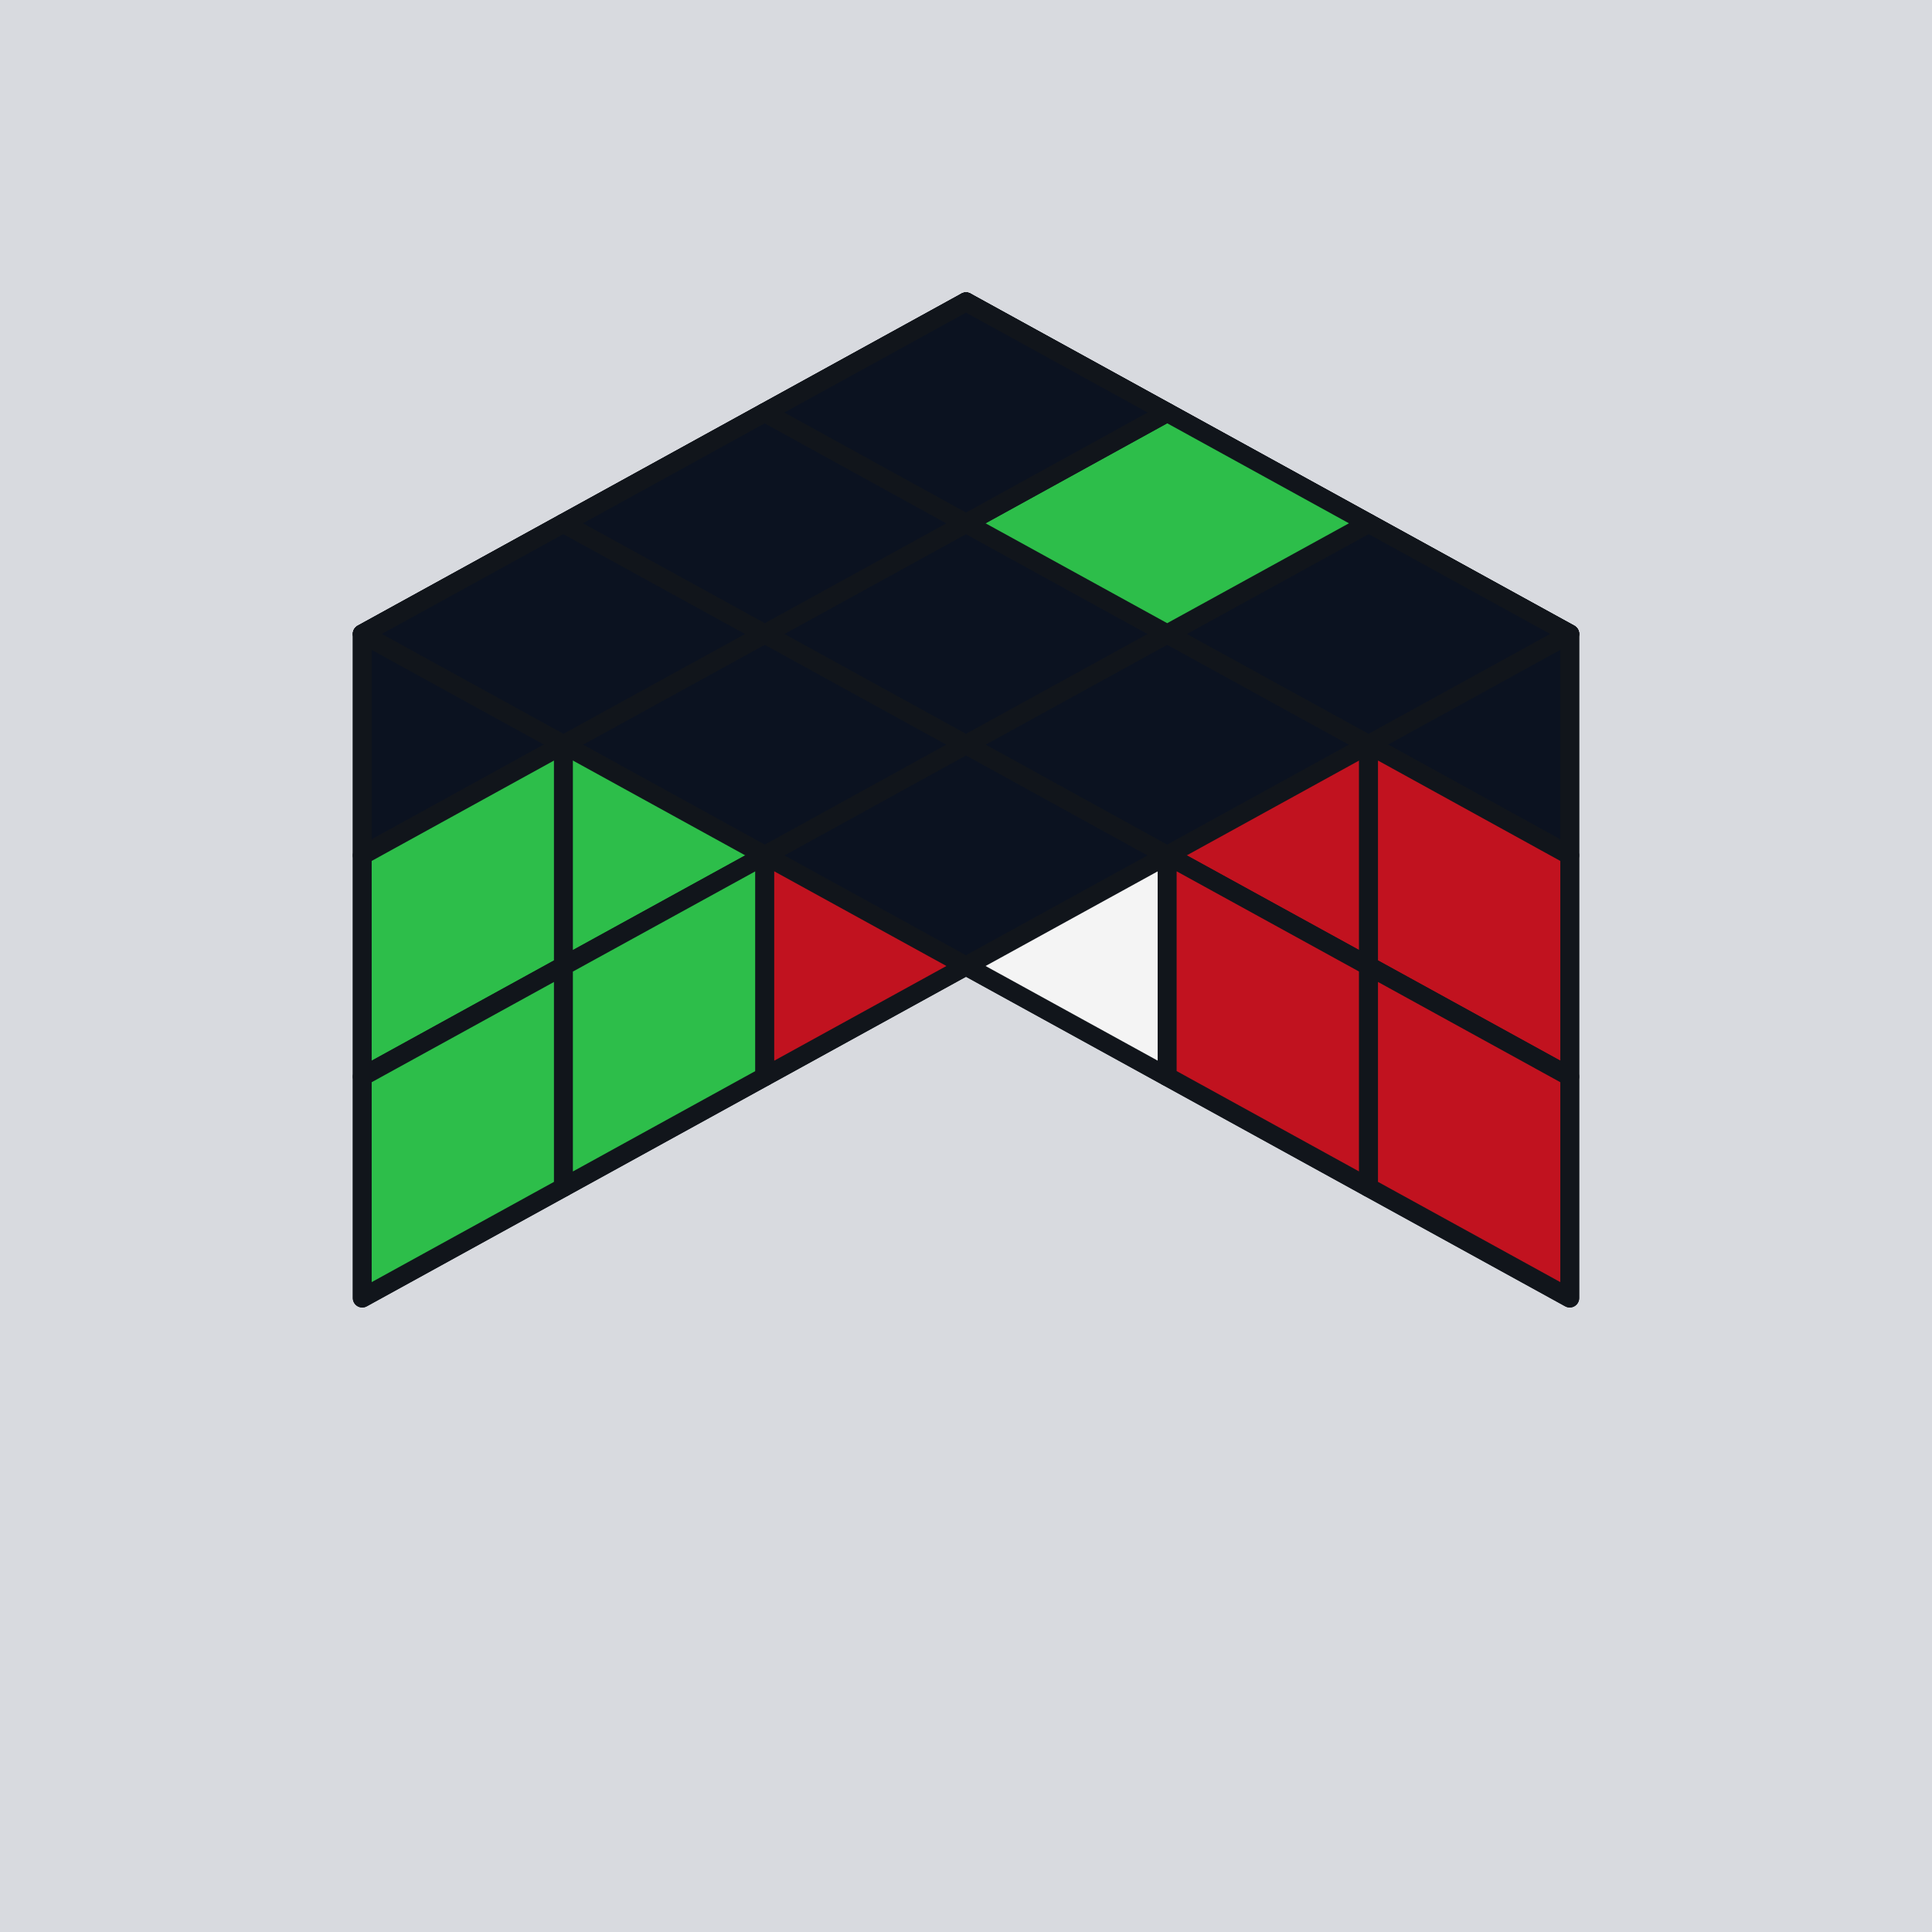
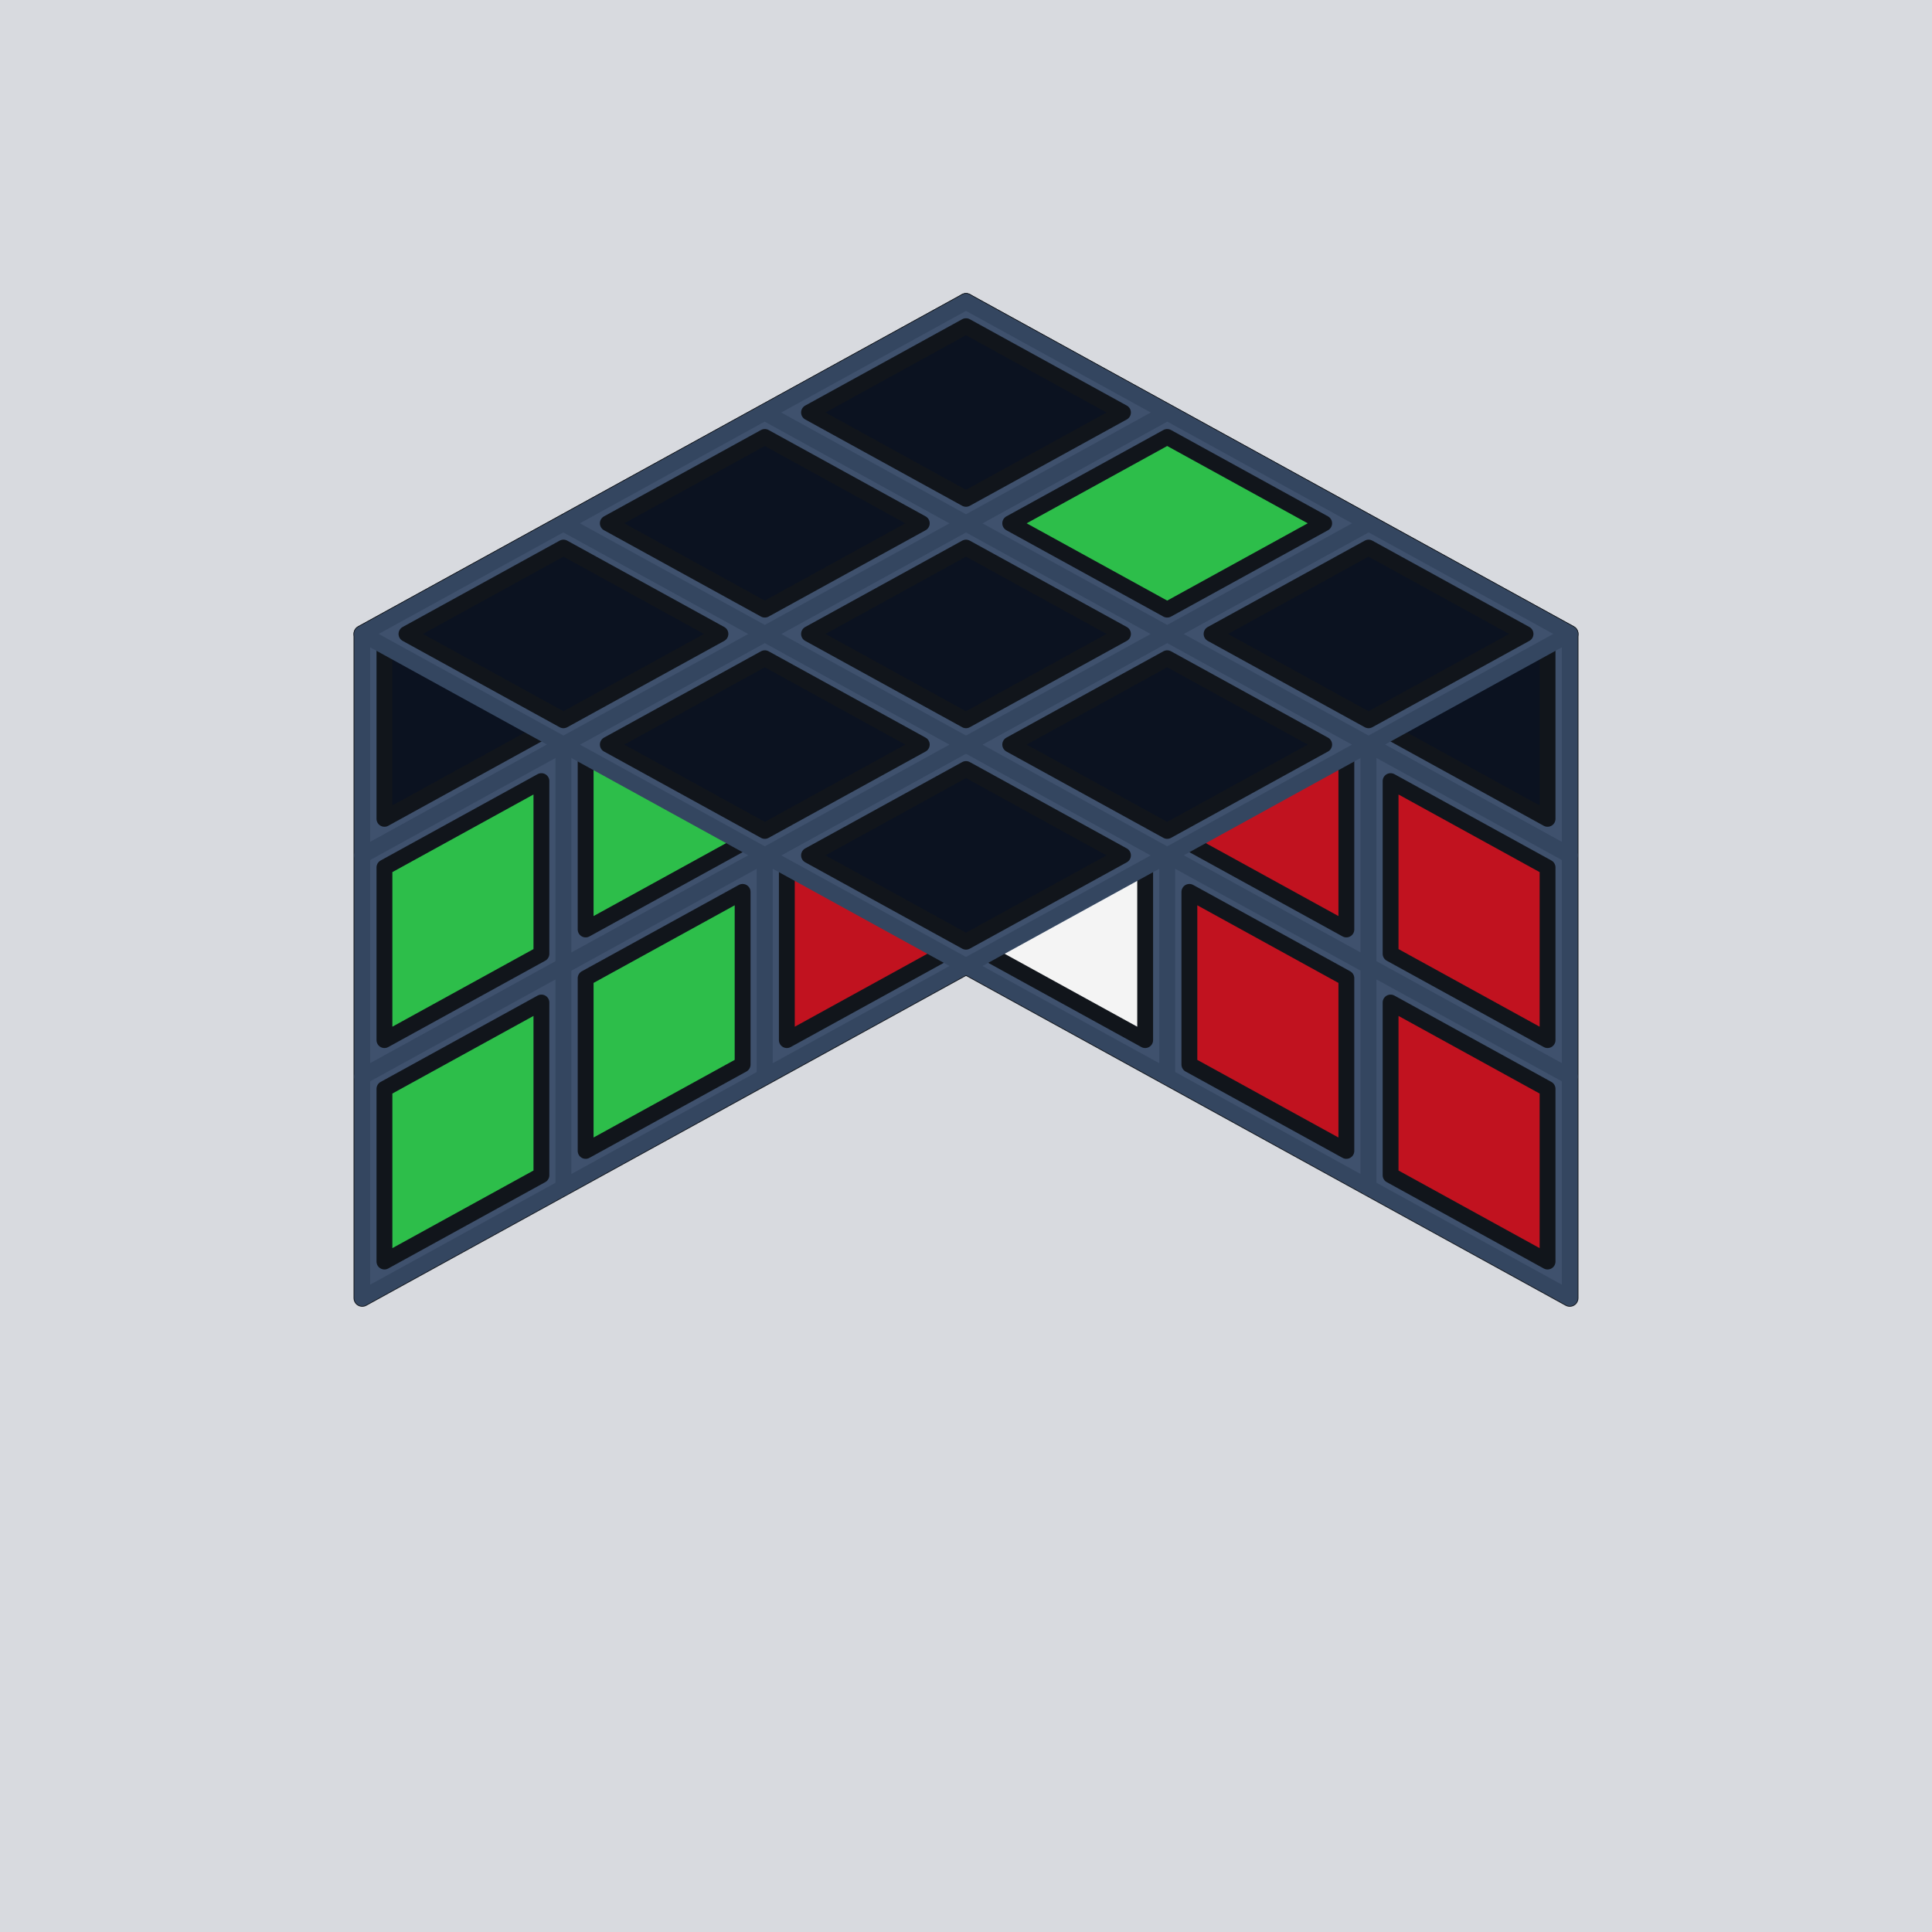
<svg xmlns="http://www.w3.org/2000/svg" viewBox="0 0 128 128">
  <rect x="0" y="0" width="128" height="128" fill="#D8DADF" />
-   <polygon points="64.00,64.00 104.00,42.00 64.00,20.00 24.00,42.00" fill="#0B1220" stroke="#11151B" stroke-width="1.25" stroke-linejoin="round" />
-   <polygon points="24.00,42.00 64.00,20.00 64.00,64.00 24.00,86.00" fill="#0B1220" stroke="#11151B" stroke-width="1.25" stroke-linejoin="round" />
-   <polygon points="64.00,20.00 104.00,42.00 104.00,86.00 64.00,64.00" fill="#0B1220" stroke="#11151B" stroke-width="1.25" stroke-linejoin="round" />
-   <polygon points="24.00,42.00 37.33,34.67 37.33,49.33 24.00,56.67" fill="#0B1220" stroke="#11151B" stroke-width="1.25" stroke-linejoin="round" />
-   <polygon points="37.33,34.67 50.67,27.33 50.67,42.00 37.33,49.33" fill="#0B1220" stroke="#11151B" stroke-width="1.25" stroke-linejoin="round" />
-   <polygon points="50.67,27.33 64.00,20.00 64.00,34.67 50.67,42.00" fill="#0B1220" stroke="#11151B" stroke-width="1.25" stroke-linejoin="round" />
-   <polygon points="24.00,56.67 37.33,49.33 37.33,64.00 24.00,71.33" fill="#2DBE4A" stroke="#11151B" stroke-width="1.25" stroke-linejoin="round" />
-   <polygon points="37.33,49.33 50.67,42.00 50.67,56.67 37.33,64.00" fill="#2DBE4A" stroke="#11151B" stroke-width="1.25" stroke-linejoin="round" />
-   <polygon points="50.67,42.00 64.00,34.67 64.00,49.33 50.67,56.67" fill="#0B1220" stroke="#11151B" stroke-width="1.25" stroke-linejoin="round" />
-   <polygon points="24.00,71.33 37.33,64.00 37.33,78.67 24.00,86.00" fill="#2DBE4A" stroke="#11151B" stroke-width="1.25" stroke-linejoin="round" />
-   <polygon points="37.33,64.00 50.67,56.67 50.67,71.33 37.33,78.67" fill="#2DBE4A" stroke="#11151B" stroke-width="1.25" stroke-linejoin="round" />
-   <polygon points="50.67,56.67 64.00,49.33 64.00,64.00 50.67,71.33" fill="#C1121F" stroke="#11151B" stroke-width="1.25" stroke-linejoin="round" />
-   <polygon points="64.00,20.00 77.33,27.33 77.33,42.00 64.00,34.67" fill="#0B1220" stroke="#11151B" stroke-width="1.25" stroke-linejoin="round" />
-   <polygon points="77.33,27.33 90.67,34.67 90.67,49.33 77.33,42.00" fill="#C1121F" stroke="#11151B" stroke-width="1.25" stroke-linejoin="round" />
-   <polygon points="90.67,34.67 104.00,42.00 104.00,56.67 90.67,49.33" fill="#0B1220" stroke="#11151B" stroke-width="1.25" stroke-linejoin="round" />
-   <polygon points="64.00,34.67 77.33,42.00 77.33,56.67 64.00,49.33" fill="#0B1220" stroke="#11151B" stroke-width="1.25" stroke-linejoin="round" />
-   <polygon points="77.33,42.00 90.67,49.33 90.67,64.00 77.33,56.67" fill="#C1121F" stroke="#11151B" stroke-width="1.25" stroke-linejoin="round" />
-   <polygon points="90.67,49.33 104.00,56.67 104.00,71.33 90.67,64.00" fill="#C1121F" stroke="#11151B" stroke-width="1.25" stroke-linejoin="round" />
-   <polygon points="64.00,49.33 77.33,56.67 77.33,71.33 64.00,64.00" fill="#F4F4F4" stroke="#11151B" stroke-width="1.25" stroke-linejoin="round" />
-   <polygon points="77.33,56.67 90.67,64.00 90.67,78.67 77.33,71.33" fill="#C1121F" stroke="#11151B" stroke-width="1.25" stroke-linejoin="round" />
-   <polygon points="90.67,64.00 104.00,71.33 104.00,86.00 90.67,78.67" fill="#C1121F" stroke="#11151B" stroke-width="1.25" stroke-linejoin="round" />
-   <polygon points="64.00,64.00 77.33,56.67 64.00,49.33 50.67,56.67" fill="#0B1220" stroke="#11151B" stroke-width="1.25" stroke-linejoin="round" />
-   <polygon points="77.33,56.67 90.67,49.33 77.33,42.00 64.00,49.33" fill="#0B1220" stroke="#11151B" stroke-width="1.25" stroke-linejoin="round" />
-   <polygon points="90.67,49.33 104.00,42.00 90.67,34.67 77.33,42.00" fill="#0B1220" stroke="#11151B" stroke-width="1.25" stroke-linejoin="round" />
-   <polygon points="50.67,56.67 64.00,49.33 50.67,42.00 37.33,49.33" fill="#0B1220" stroke="#11151B" stroke-width="1.25" stroke-linejoin="round" />
-   <polygon points="64.00,49.33 77.33,42.00 64.00,34.67 50.67,42.00" fill="#0B1220" stroke="#11151B" stroke-width="1.25" stroke-linejoin="round" />
-   <polygon points="77.33,42.00 90.67,34.67 77.33,27.33 64.00,34.67" fill="#2DBE4A" stroke="#11151B" stroke-width="1.25" stroke-linejoin="round" />
-   <polygon points="37.33,49.33 50.67,42.00 37.33,34.67 24.00,42.00" fill="#0B1220" stroke="#11151B" stroke-width="1.25" stroke-linejoin="round" />
-   <polygon points="50.67,42.00 64.00,34.67 50.67,27.33 37.33,34.67" fill="#0B1220" stroke="#11151B" stroke-width="1.25" stroke-linejoin="round" />
-   <polygon points="64.00,34.67 77.33,27.33 64.00,20.00 50.67,27.33" fill="#0B1220" stroke="#11151B" stroke-width="1.25" stroke-linejoin="round" />
+   <polygon points="64.00,64.00 104.00,42.00 64.00,20.00 24.00,42.00" fill="#0B1220" stroke="#11151B" stroke-width="1.15" stroke-linejoin="round" />
+   <polygon points="24.00,42.00 64.00,20.00 64.00,64.00 24.00,86.00" fill="#0B1220" stroke="#11151B" stroke-width="1.15" stroke-linejoin="round" />
+   <polygon points="64.00,20.00 104.00,42.00 104.00,86.00 64.00,64.00" fill="#0B1220" stroke="#11151B" stroke-width="1.15" stroke-linejoin="round" />
+   <polygon points="24.00,42.00 37.33,34.67 37.33,49.33 24.00,56.67" fill="#3F516D" stroke="#344660" stroke-width="1.05" stroke-linejoin="round" />
+   <polygon points="25.47,42.81 35.87,37.09 35.87,48.53 25.47,54.25" fill="#0B1220" stroke="#11151B" stroke-width="1.05" stroke-linejoin="round" />
+   <polygon points="37.33,34.67 50.67,27.33 50.67,42.00 37.33,49.33" fill="#3F516D" stroke="#344660" stroke-width="1.05" stroke-linejoin="round" />
+   <polygon points="38.80,35.47 49.20,29.75 49.20,41.19 38.80,46.91" fill="#0B1220" stroke="#11151B" stroke-width="1.05" stroke-linejoin="round" />
+   <polygon points="50.67,27.33 64.00,20.00 64.00,34.67 50.67,42.00" fill="#3F516D" stroke="#344660" stroke-width="1.05" stroke-linejoin="round" />
+   <polygon points="52.13,28.14 62.53,22.42 62.53,33.86 52.13,39.58" fill="#0B1220" stroke="#11151B" stroke-width="1.05" stroke-linejoin="round" />
+   <polygon points="24.00,56.67 37.33,49.33 37.33,64.00 24.00,71.33" fill="#3F516D" stroke="#344660" stroke-width="1.05" stroke-linejoin="round" />
+   <polygon points="25.47,57.47 35.87,51.75 35.87,63.19 25.47,68.91" fill="#2DBE4A" stroke="#11151B" stroke-width="1.05" stroke-linejoin="round" />
+   <polygon points="37.33,49.33 50.67,42.00 50.67,56.67 37.33,64.00" fill="#3F516D" stroke="#344660" stroke-width="1.05" stroke-linejoin="round" />
+   <polygon points="38.80,50.14 49.20,44.42 49.20,55.86 38.80,61.58" fill="#2DBE4A" stroke="#11151B" stroke-width="1.05" stroke-linejoin="round" />
+   <polygon points="50.67,42.00 64.00,34.67 64.00,49.33 50.67,56.67" fill="#3F516D" stroke="#344660" stroke-width="1.05" stroke-linejoin="round" />
+   <polygon points="52.13,42.81 62.53,37.09 62.53,48.53 52.13,54.25" fill="#0B1220" stroke="#11151B" stroke-width="1.05" stroke-linejoin="round" />
+   <polygon points="24.00,71.33 37.33,64.00 37.33,78.67 24.00,86.00" fill="#3F516D" stroke="#344660" stroke-width="1.05" stroke-linejoin="round" />
+   <polygon points="25.47,72.14 35.87,66.42 35.87,77.86 25.47,83.58" fill="#2DBE4A" stroke="#11151B" stroke-width="1.05" stroke-linejoin="round" />
+   <polygon points="37.33,64.00 50.67,56.67 50.67,71.33 37.33,78.67" fill="#3F516D" stroke="#344660" stroke-width="1.05" stroke-linejoin="round" />
+   <polygon points="38.80,64.81 49.20,59.09 49.20,70.53 38.80,76.25" fill="#2DBE4A" stroke="#11151B" stroke-width="1.05" stroke-linejoin="round" />
+   <polygon points="50.67,56.67 64.00,49.33 64.00,64.00 50.67,71.33" fill="#3F516D" stroke="#344660" stroke-width="1.05" stroke-linejoin="round" />
+   <polygon points="52.13,57.47 62.53,51.75 62.53,63.19 52.13,68.91" fill="#C1121F" stroke="#11151B" stroke-width="1.05" stroke-linejoin="round" />
+   <polygon points="64.00,20.00 77.33,27.33 77.33,42.00 64.00,34.67" fill="#3F516D" stroke="#344660" stroke-width="1.05" stroke-linejoin="round" />
+   <polygon points="65.47,22.42 75.87,28.14 75.87,39.58 65.47,33.86" fill="#0B1220" stroke="#11151B" stroke-width="1.05" stroke-linejoin="round" />
+   <polygon points="77.33,27.33 90.67,34.67 90.67,49.33 77.33,42.00" fill="#3F516D" stroke="#344660" stroke-width="1.05" stroke-linejoin="round" />
+   <polygon points="78.80,29.75 89.20,35.47 89.20,46.91 78.80,41.19" fill="#C1121F" stroke="#11151B" stroke-width="1.05" stroke-linejoin="round" />
+   <polygon points="90.67,34.67 104.00,42.00 104.00,56.67 90.67,49.33" fill="#3F516D" stroke="#344660" stroke-width="1.05" stroke-linejoin="round" />
+   <polygon points="92.13,37.09 102.53,42.81 102.53,54.25 92.13,48.53" fill="#0B1220" stroke="#11151B" stroke-width="1.05" stroke-linejoin="round" />
+   <polygon points="64.00,34.67 77.33,42.00 77.33,56.67 64.00,49.33" fill="#3F516D" stroke="#344660" stroke-width="1.05" stroke-linejoin="round" />
+   <polygon points="65.47,37.09 75.87,42.81 75.87,54.25 65.47,48.53" fill="#0B1220" stroke="#11151B" stroke-width="1.05" stroke-linejoin="round" />
+   <polygon points="77.33,42.00 90.67,49.33 90.67,64.00 77.33,56.67" fill="#3F516D" stroke="#344660" stroke-width="1.05" stroke-linejoin="round" />
+   <polygon points="78.80,44.42 89.20,50.14 89.20,61.58 78.80,55.86" fill="#C1121F" stroke="#11151B" stroke-width="1.05" stroke-linejoin="round" />
+   <polygon points="90.67,49.33 104.00,56.67 104.00,71.33 90.67,64.00" fill="#3F516D" stroke="#344660" stroke-width="1.05" stroke-linejoin="round" />
+   <polygon points="92.13,51.75 102.53,57.47 102.53,68.91 92.13,63.19" fill="#C1121F" stroke="#11151B" stroke-width="1.05" stroke-linejoin="round" />
+   <polygon points="64.00,49.33 77.33,56.67 77.33,71.33 64.00,64.00" fill="#3F516D" stroke="#344660" stroke-width="1.05" stroke-linejoin="round" />
+   <polygon points="65.47,51.75 75.87,57.47 75.87,68.91 65.47,63.19" fill="#F4F4F4" stroke="#11151B" stroke-width="1.05" stroke-linejoin="round" />
+   <polygon points="77.33,56.67 90.67,64.00 90.67,78.67 77.33,71.33" fill="#3F516D" stroke="#344660" stroke-width="1.05" stroke-linejoin="round" />
+   <polygon points="78.80,59.09 89.20,64.81 89.20,76.25 78.80,70.53" fill="#C1121F" stroke="#11151B" stroke-width="1.05" stroke-linejoin="round" />
+   <polygon points="90.67,64.00 104.00,71.33 104.00,86.00 90.67,78.67" fill="#3F516D" stroke="#344660" stroke-width="1.05" stroke-linejoin="round" />
+   <polygon points="92.13,66.42 102.53,72.14 102.53,83.58 92.13,77.86" fill="#C1121F" stroke="#11151B" stroke-width="1.05" stroke-linejoin="round" />
+   <polygon points="64.00,64.00 77.33,56.67 64.00,49.33 50.67,56.67" fill="#3F516D" stroke="#344660" stroke-width="1.05" stroke-linejoin="round" />
+   <polygon points="64.00,62.39 74.40,56.67 64.00,50.95 53.60,56.67" fill="#0B1220" stroke="#11151B" stroke-width="1.05" stroke-linejoin="round" />
+   <polygon points="77.33,56.67 90.67,49.33 77.33,42.00 64.00,49.33" fill="#3F516D" stroke="#344660" stroke-width="1.05" stroke-linejoin="round" />
+   <polygon points="77.33,55.05 87.73,49.33 77.33,43.61 66.93,49.33" fill="#0B1220" stroke="#11151B" stroke-width="1.05" stroke-linejoin="round" />
+   <polygon points="90.67,49.33 104.00,42.00 90.67,34.67 77.33,42.00" fill="#3F516D" stroke="#344660" stroke-width="1.05" stroke-linejoin="round" />
+   <polygon points="90.67,47.72 101.07,42.00 90.67,36.28 80.27,42.00" fill="#0B1220" stroke="#11151B" stroke-width="1.05" stroke-linejoin="round" />
+   <polygon points="50.67,56.67 64.00,49.33 50.67,42.00 37.33,49.33" fill="#3F516D" stroke="#344660" stroke-width="1.05" stroke-linejoin="round" />
+   <polygon points="50.67,55.05 61.07,49.33 50.67,43.61 40.27,49.33" fill="#0B1220" stroke="#11151B" stroke-width="1.05" stroke-linejoin="round" />
+   <polygon points="64.00,49.33 77.33,42.00 64.00,34.67 50.67,42.00" fill="#3F516D" stroke="#344660" stroke-width="1.05" stroke-linejoin="round" />
+   <polygon points="64.00,47.72 74.40,42.00 64.00,36.28 53.60,42.00" fill="#0B1220" stroke="#11151B" stroke-width="1.05" stroke-linejoin="round" />
+   <polygon points="77.33,42.00 90.67,34.67 77.33,27.33 64.00,34.67" fill="#3F516D" stroke="#344660" stroke-width="1.05" stroke-linejoin="round" />
+   <polygon points="77.33,40.39 87.73,34.67 77.33,28.95 66.93,34.67" fill="#2DBE4A" stroke="#11151B" stroke-width="1.05" stroke-linejoin="round" />
+   <polygon points="37.33,49.33 50.67,42.00 37.33,34.67 24.00,42.00" fill="#3F516D" stroke="#344660" stroke-width="1.05" stroke-linejoin="round" />
+   <polygon points="37.33,47.72 47.73,42.00 37.33,36.28 26.93,42.00" fill="#0B1220" stroke="#11151B" stroke-width="1.05" stroke-linejoin="round" />
+   <polygon points="50.67,42.00 64.00,34.67 50.67,27.33 37.33,34.67" fill="#3F516D" stroke="#344660" stroke-width="1.05" stroke-linejoin="round" />
+   <polygon points="50.67,40.39 61.07,34.67 50.67,28.95 40.27,34.67" fill="#0B1220" stroke="#11151B" stroke-width="1.05" stroke-linejoin="round" />
+   <polygon points="64.00,34.67 77.33,27.33 64.00,20.00 50.67,27.33" fill="#3F516D" stroke="#344660" stroke-width="1.05" stroke-linejoin="round" />
+   <polygon points="64.00,33.05 74.40,27.33 64.00,21.61 53.60,27.33" fill="#0B1220" stroke="#11151B" stroke-width="1.05" stroke-linejoin="round" />
</svg>
